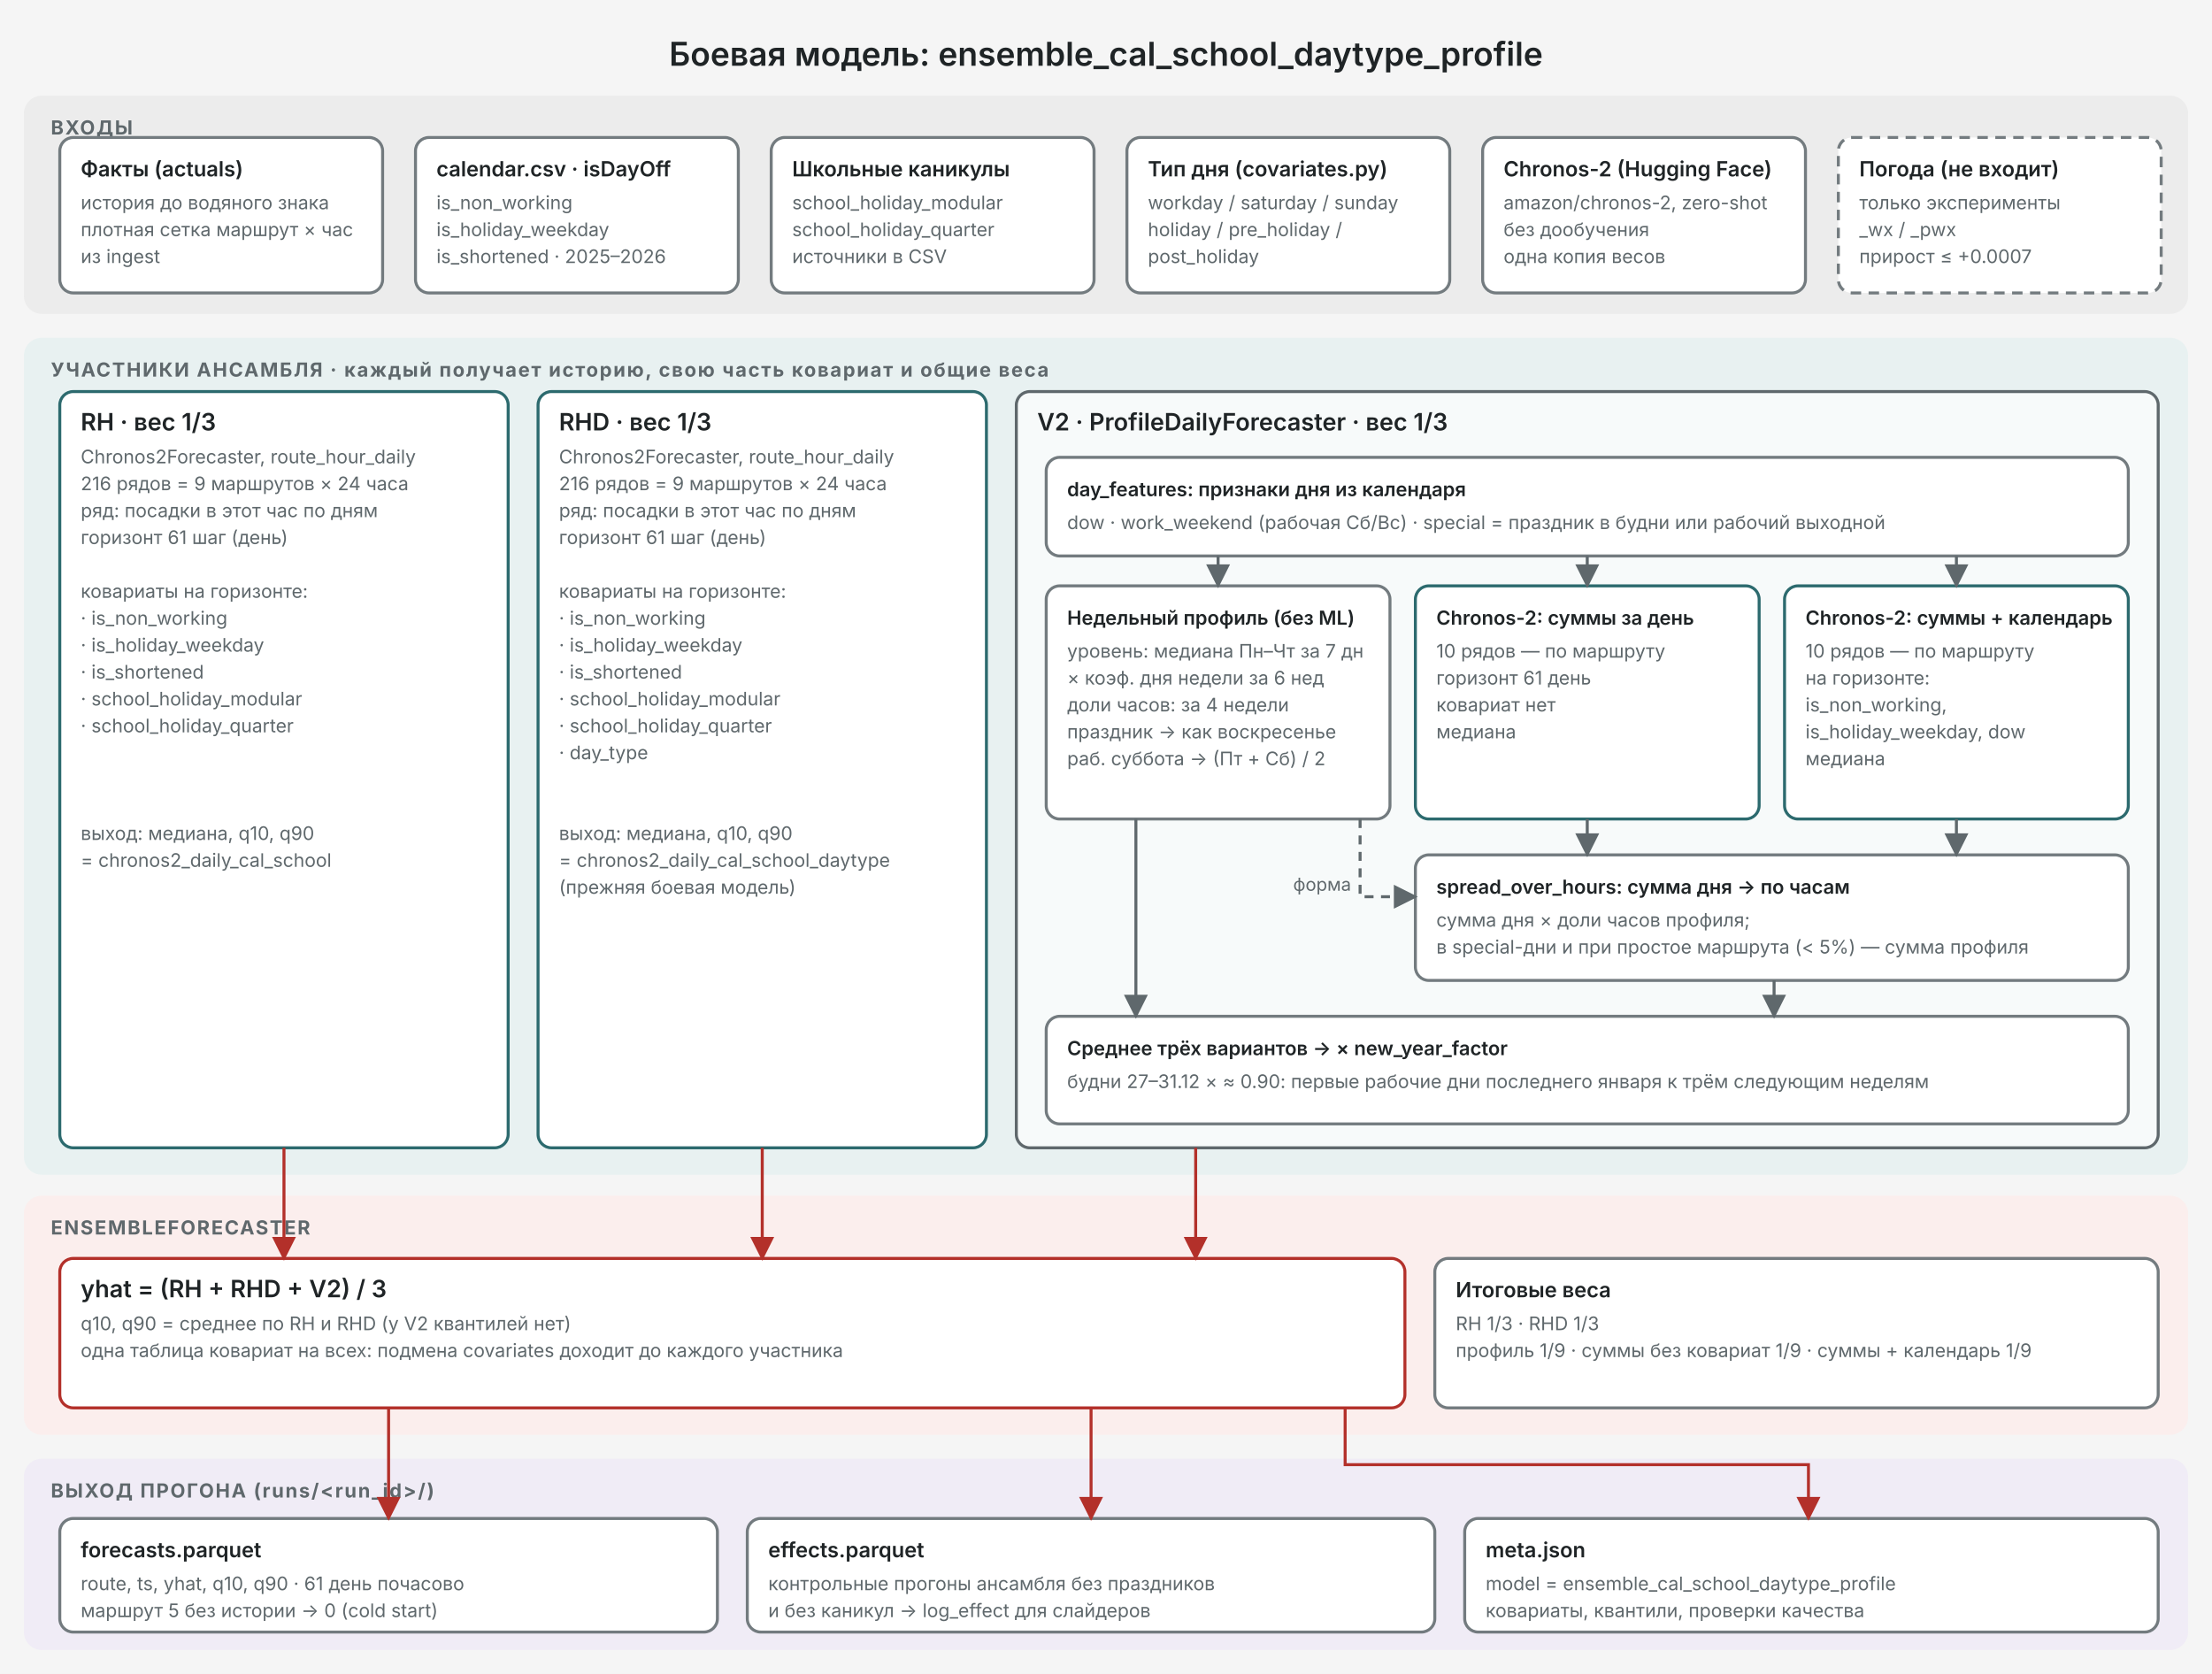
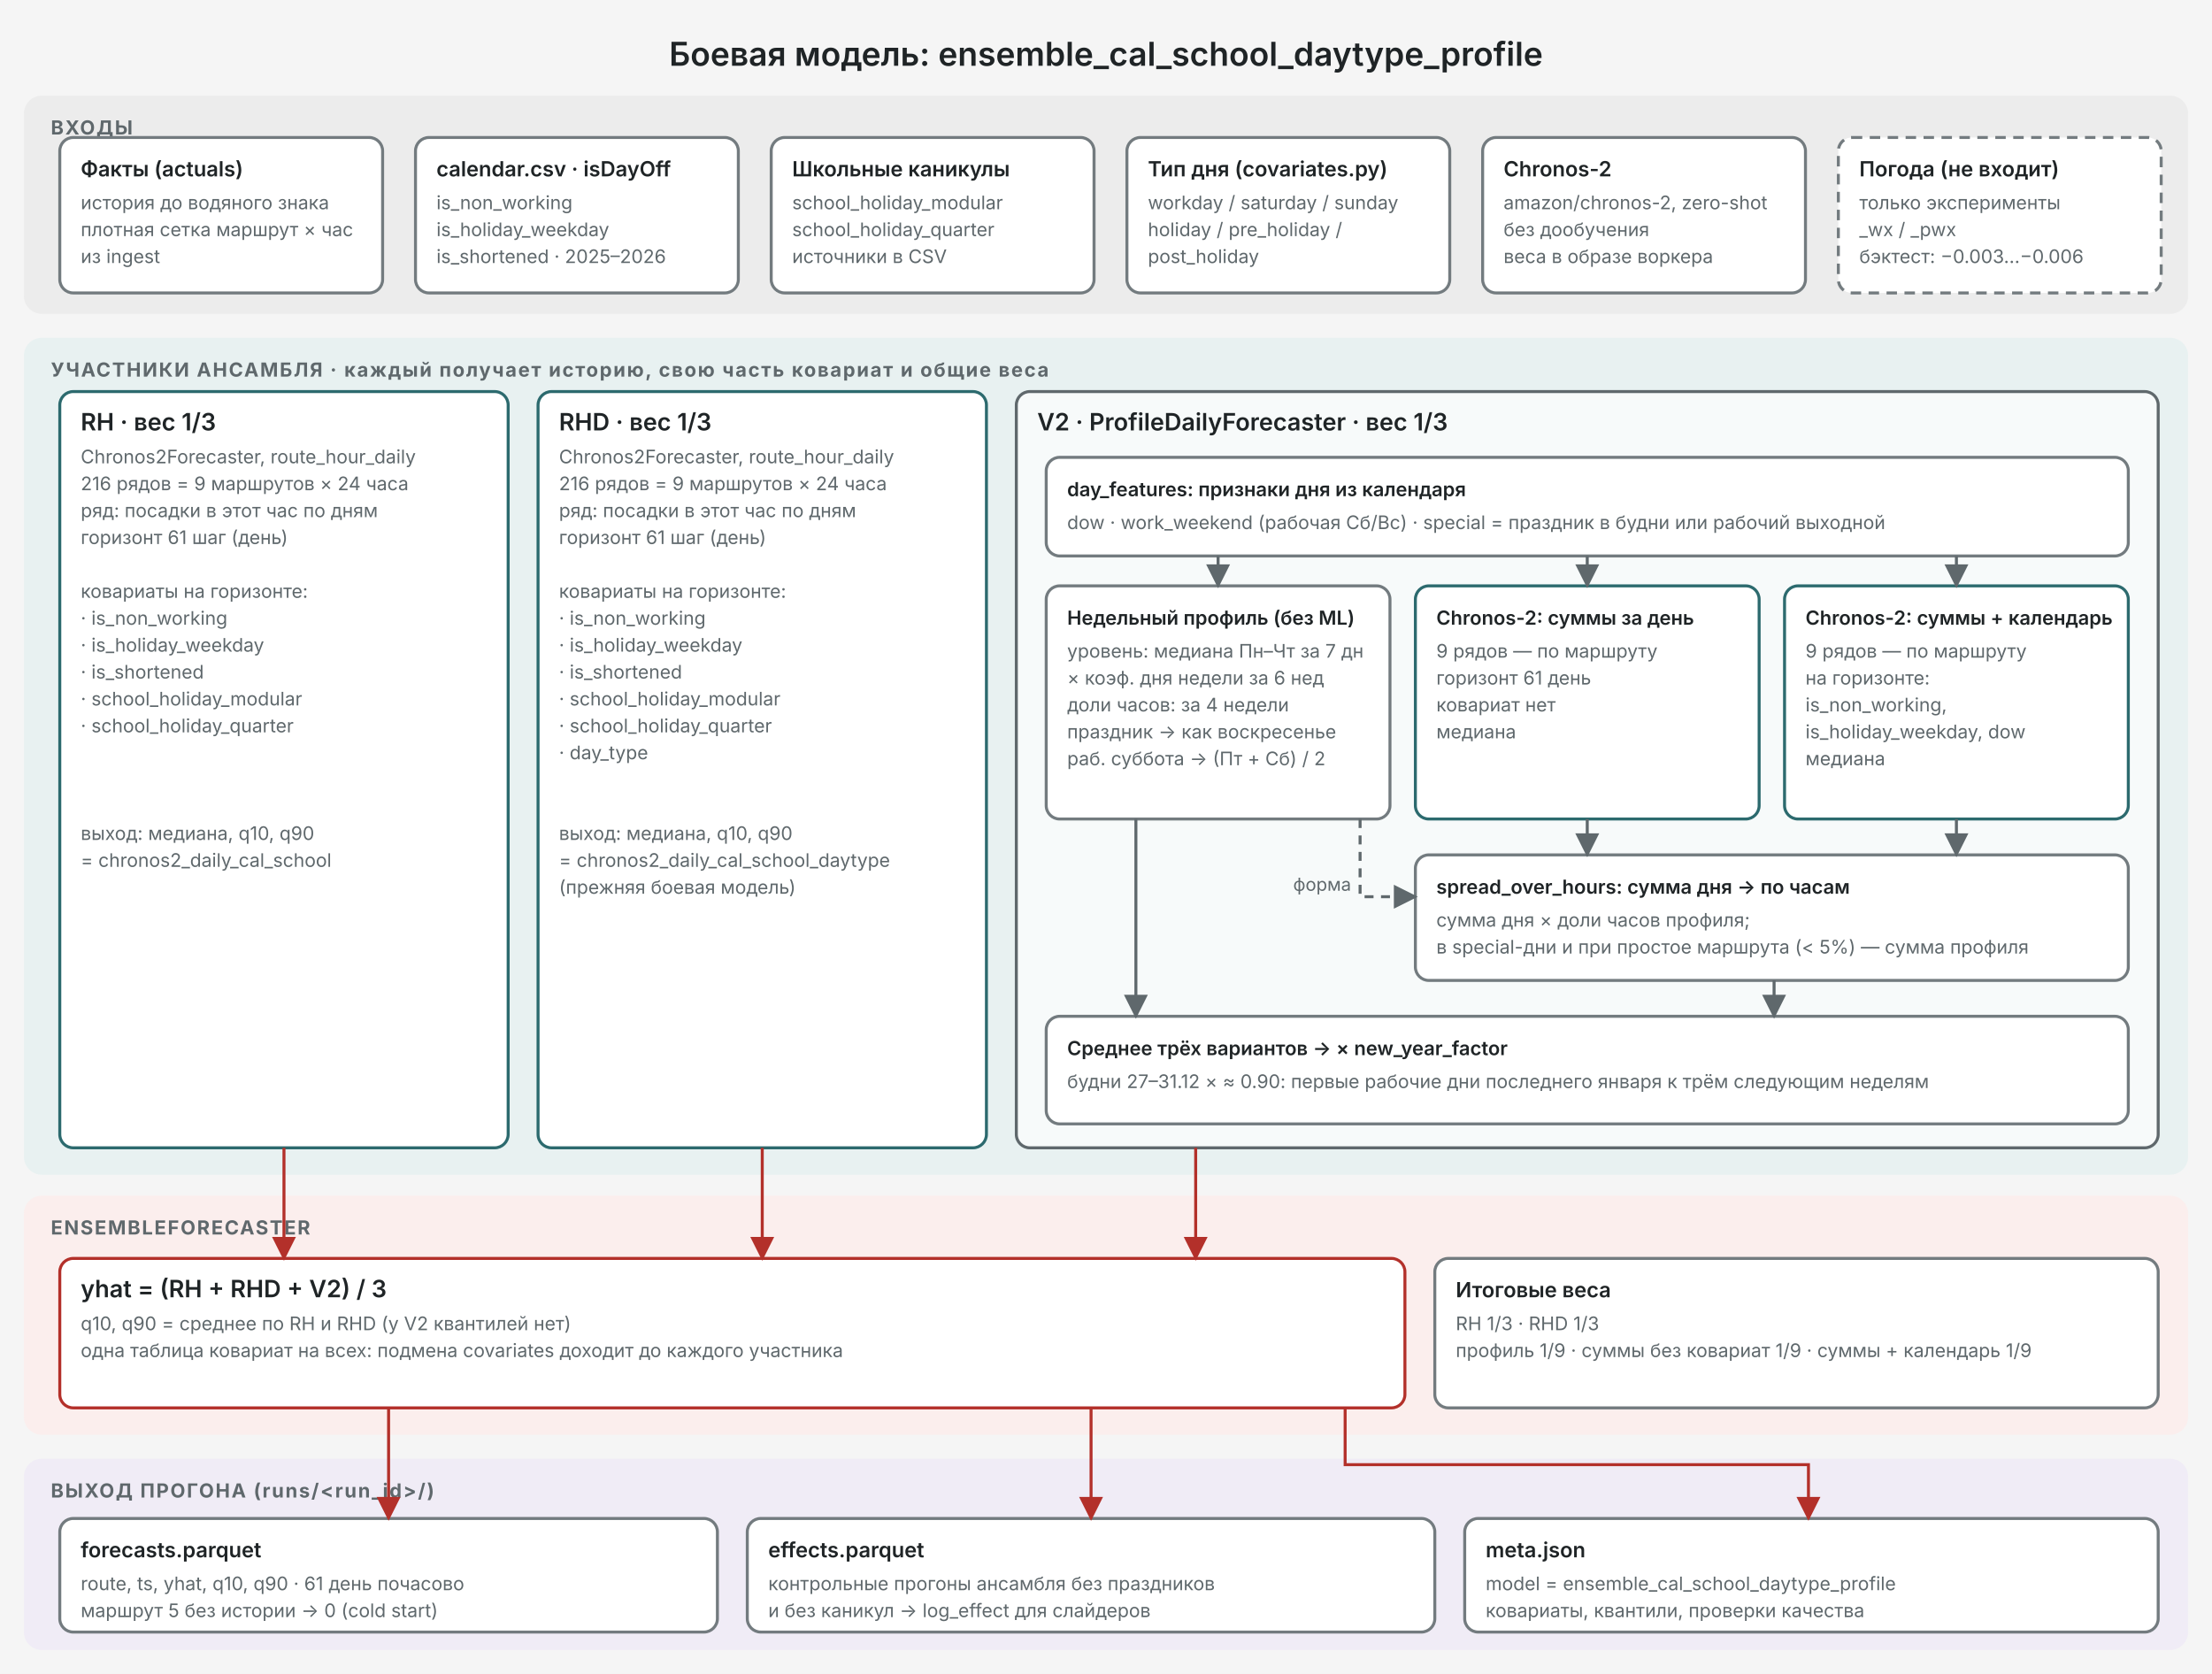
<svg xmlns="http://www.w3.org/2000/svg" viewBox="0 0 1480 1120" width="1480" height="1120" font-family="Inter, 'Segoe UI', Helvetica, Arial, sans-serif">
  <defs>
    <marker id="a-w" viewBox="0 0 10 10" refX="9" refY="5" markerWidth="8" markerHeight="8" orient="auto-start-reverse">
      <path d="M0,0 L10,5 L0,10 z" fill="#b3302a" />
    </marker>
    <marker id="a-r" viewBox="0 0 10 10" refX="9" refY="5" markerWidth="8" markerHeight="8" orient="auto-start-reverse">
      <path d="M0,0 L10,5 L0,10 z" fill="#2c6a6e" />
    </marker>
    <marker id="a-m" viewBox="0 0 10 10" refX="9" refY="5" markerWidth="8" markerHeight="8" orient="auto-start-reverse">
      <path d="M0,0 L10,5 L0,10 z" fill="#5f686c" />
    </marker>
  </defs>
  <rect width="1480" height="1120" fill="#f5f5f5" />
  <text x="740.0" y="44" text-anchor="middle" font-size="22" font-weight="600" fill="#1f2426">Боевая модель: ensemble_cal_school_daytype_profile</text>
  <rect x="16" y="64" width="1448" height="146" rx="12" fill="#ececec" />
  <text x="34" y="90" font-size="13" font-weight="700" letter-spacing="1" fill="#5f686c">ВХОДЫ</text>
  <rect x="40" y="92" width="216" height="104" rx="9" fill="#ffffff" stroke="#737b7f" stroke-width="2" />
  <text x="54" y="118" font-size="14" font-weight="600" fill="#1f2426">Факты (actuals)</text>
  <text x="54" y="140" font-size="12.5" fill="#5f686c">история до водяного знака</text>
  <text x="54" y="158" font-size="12.5" fill="#5f686c">плотная сетка маршрут × час</text>
  <text x="54" y="176" font-size="12.5" fill="#5f686c">из ingest</text>
  <rect x="278" y="92" width="216" height="104" rx="9" fill="#ffffff" stroke="#737b7f" stroke-width="2" />
  <text x="292" y="118" font-size="14" font-weight="600" fill="#1f2426">calendar.csv · isDayOff</text>
  <text x="292" y="140" font-size="12.5" fill="#5f686c">is_non_working</text>
  <text x="292" y="158" font-size="12.5" fill="#5f686c">is_holiday_weekday</text>
  <text x="292" y="176" font-size="12.5" fill="#5f686c">is_shortened · 2025–2026</text>
  <rect x="516" y="92" width="216" height="104" rx="9" fill="#ffffff" stroke="#737b7f" stroke-width="2" />
  <text x="530" y="118" font-size="14" font-weight="600" fill="#1f2426">Школьные каникулы</text>
  <text x="530" y="140" font-size="12.5" fill="#5f686c">school_holiday_modular</text>
  <text x="530" y="158" font-size="12.5" fill="#5f686c">school_holiday_quarter</text>
  <text x="530" y="176" font-size="12.5" fill="#5f686c">источники в CSV</text>
  <rect x="754" y="92" width="216" height="104" rx="9" fill="#ffffff" stroke="#737b7f" stroke-width="2" />
  <text x="768" y="118" font-size="14" font-weight="600" fill="#1f2426">Тип дня (covariates.py)</text>
  <text x="768" y="140" font-size="12.5" fill="#5f686c">workday / saturday / sunday</text>
  <text x="768" y="158" font-size="12.5" fill="#5f686c">holiday / pre_holiday /</text>
  <text x="768" y="176" font-size="12.5" fill="#5f686c">post_holiday</text>
  <rect x="992" y="92" width="216" height="104" rx="9" fill="#ffffff" stroke="#737b7f" stroke-width="2" />
-   <text x="1006" y="118" font-size="14" font-weight="600" fill="#1f2426">Chronos-2 (Hugging Face)</text>
+   <text x="1006" y="118" font-size="14" font-weight="600" fill="#1f2426">Chronos-2</text>
  <text x="1006" y="140" font-size="12.5" fill="#5f686c">amazon/chronos-2, zero-shot</text>
  <text x="1006" y="158" font-size="12.5" fill="#5f686c">без дообучения</text>
-   <text x="1006" y="176" font-size="12.5" fill="#5f686c">одна копия весов</text>
+   <text x="1006" y="176" font-size="12.5" fill="#5f686c">веса в образе воркера</text>
  <rect x="1230" y="92" width="216" height="104" rx="9" fill="#ffffff" stroke="#737b7f" stroke-width="2" stroke-dasharray="7 5" />
  <text x="1244" y="118" font-size="14" font-weight="600" fill="#1f2426">Погода (не входит)</text>
  <text x="1244" y="140" font-size="12.5" fill="#5f686c">только эксперименты</text>
  <text x="1244" y="158" font-size="12.5" fill="#5f686c">_wx / _pwx</text>
-   <text x="1244" y="176" font-size="12.5" fill="#5f686c">прирост ≤ +0.0007</text>
+   <text x="1244" y="176" font-size="12.5" fill="#5f686c">бэктест: −0.003…−0.006</text>
  <rect x="16" y="226" width="1448" height="560" rx="12" fill="#e8f1f1" />
  <text x="34" y="252" font-size="13" font-weight="700" letter-spacing="1" fill="#5f686c">УЧАСТНИКИ АНСАМБЛЯ · каждый получает историю, свою часть ковариат и общие веса</text>
  <rect x="40" y="262" width="300" height="506" rx="9" fill="#ffffff" stroke="#2c6a6e" stroke-width="2" />
  <text x="54" y="288" font-size="16" font-weight="600" fill="#1f2426">RH · вес 1/3</text>
  <text x="54" y="310" font-size="12.5" fill="#5f686c">Chronos2Forecaster, route_hour_daily</text>
  <text x="54" y="328" font-size="12.5" fill="#5f686c">216 рядов = 9 маршрутов × 24 часа</text>
  <text x="54" y="346" font-size="12.5" fill="#5f686c">ряд: посадки в этот час по дням</text>
  <text x="54" y="364" font-size="12.5" fill="#5f686c">горизонт 61 шаг (день)</text>
  <text x="54" y="382" font-size="12.5" fill="#5f686c" />
  <text x="54" y="400" font-size="12.5" fill="#5f686c">ковариаты на горизонте:</text>
  <text x="54" y="418" font-size="12.5" fill="#5f686c">· is_non_working</text>
  <text x="54" y="436" font-size="12.5" fill="#5f686c">· is_holiday_weekday</text>
  <text x="54" y="454" font-size="12.5" fill="#5f686c">· is_shortened</text>
  <text x="54" y="472" font-size="12.5" fill="#5f686c">· school_holiday_modular</text>
  <text x="54" y="490" font-size="12.5" fill="#5f686c">· school_holiday_quarter</text>
  <text x="54" y="508" font-size="12.5" fill="#5f686c" />
  <text x="54" y="526" font-size="12.5" fill="#5f686c" />
  <text x="54" y="544" font-size="12.5" fill="#5f686c" />
  <text x="54" y="562" font-size="12.5" fill="#5f686c">выход: медиана, q10, q90</text>
  <text x="54" y="580" font-size="12.5" fill="#5f686c">= chronos2_daily_cal_school</text>
  <rect x="360" y="262" width="300" height="506" rx="9" fill="#ffffff" stroke="#2c6a6e" stroke-width="2" />
  <text x="374" y="288" font-size="16" font-weight="600" fill="#1f2426">RHD · вес 1/3</text>
  <text x="374" y="310" font-size="12.5" fill="#5f686c">Chronos2Forecaster, route_hour_daily</text>
  <text x="374" y="328" font-size="12.5" fill="#5f686c">216 рядов = 9 маршрутов × 24 часа</text>
  <text x="374" y="346" font-size="12.5" fill="#5f686c">ряд: посадки в этот час по дням</text>
  <text x="374" y="364" font-size="12.5" fill="#5f686c">горизонт 61 шаг (день)</text>
  <text x="374" y="382" font-size="12.5" fill="#5f686c" />
  <text x="374" y="400" font-size="12.5" fill="#5f686c">ковариаты на горизонте:</text>
  <text x="374" y="418" font-size="12.5" fill="#5f686c">· is_non_working</text>
  <text x="374" y="436" font-size="12.5" fill="#5f686c">· is_holiday_weekday</text>
  <text x="374" y="454" font-size="12.5" fill="#5f686c">· is_shortened</text>
  <text x="374" y="472" font-size="12.5" fill="#5f686c">· school_holiday_modular</text>
  <text x="374" y="490" font-size="12.5" fill="#5f686c">· school_holiday_quarter</text>
  <text x="374" y="508" font-size="12.5" fill="#5f686c">· day_type</text>
  <text x="374" y="526" font-size="12.5" fill="#5f686c" />
  <text x="374" y="544" font-size="12.5" fill="#5f686c" />
  <text x="374" y="562" font-size="12.5" fill="#5f686c">выход: медиана, q10, q90</text>
  <text x="374" y="580" font-size="12.5" fill="#5f686c">= chronos2_daily_cal_school_daytype</text>
  <text x="374" y="598" font-size="12.5" fill="#5f686c">(прежняя боевая модель)</text>
  <rect x="680" y="262" width="764" height="506" rx="9" fill="#f7fafa" stroke="#5f686c" stroke-width="2" />
  <text x="694" y="288" font-size="16" font-weight="600" fill="#1f2426">V2 · ProfileDailyForecaster · вес 1/3</text>
  <rect x="700" y="306" width="724" height="66" rx="9" fill="#ffffff" stroke="#737b7f" stroke-width="2" />
  <text x="714" y="332" font-size="13" font-weight="600" fill="#1f2426">day_features: признаки дня из календаря</text>
  <text x="714" y="354" font-size="12.5" fill="#5f686c">dow · work_weekend (рабочая Сб/Вс) · special = праздник в будни или рабочий выходной</text>
  <rect x="700" y="392" width="230" height="156" rx="9" fill="#ffffff" stroke="#737b7f" stroke-width="2" />
  <text x="714" y="418" font-size="13" font-weight="600" fill="#1f2426">Недельный профиль (без ML)</text>
  <text x="714" y="440" font-size="12.5" fill="#5f686c">уровень: медиана Пн–Чт за 7 дн</text>
  <text x="714" y="458" font-size="12.5" fill="#5f686c">× коэф. дня недели за 6 нед</text>
  <text x="714" y="476" font-size="12.5" fill="#5f686c">доли часов: за 4 недели</text>
  <text x="714" y="494" font-size="12.5" fill="#5f686c">праздник → как воскресенье</text>
  <text x="714" y="512" font-size="12.5" fill="#5f686c">раб. суббота → (Пт + Сб) / 2</text>
  <rect x="947" y="392" width="230" height="156" rx="9" fill="#ffffff" stroke="#2c6a6e" stroke-width="2" />
  <text x="961" y="418" font-size="13" font-weight="600" fill="#1f2426">Chronos-2: суммы за день</text>
-   <text x="961" y="440" font-size="12.5" fill="#5f686c">10 рядов — по маршруту</text>
+   <text x="961" y="440" font-size="12.5" fill="#5f686c">9 рядов — по маршруту</text>
  <text x="961" y="458" font-size="12.5" fill="#5f686c">горизонт 61 день</text>
  <text x="961" y="476" font-size="12.5" fill="#5f686c">ковариат нет</text>
  <text x="961" y="494" font-size="12.5" fill="#5f686c">медиана</text>
  <rect x="1194" y="392" width="230" height="156" rx="9" fill="#ffffff" stroke="#2c6a6e" stroke-width="2" />
  <text x="1208" y="418" font-size="13" font-weight="600" fill="#1f2426">Chronos-2: суммы + календарь</text>
-   <text x="1208" y="440" font-size="12.5" fill="#5f686c">10 рядов — по маршруту</text>
+   <text x="1208" y="440" font-size="12.5" fill="#5f686c">9 рядов — по маршруту</text>
  <text x="1208" y="458" font-size="12.5" fill="#5f686c">на горизонте:</text>
  <text x="1208" y="476" font-size="12.5" fill="#5f686c">is_non_working,</text>
  <text x="1208" y="494" font-size="12.5" fill="#5f686c">is_holiday_weekday, dow</text>
  <text x="1208" y="512" font-size="12.5" fill="#5f686c">медиана</text>
  <path d="M815.0,372 V392" fill="none" stroke="#5f686c" stroke-width="2" marker-end="url(#a-m)" />
  <path d="M1062.0,372 V392" fill="none" stroke="#5f686c" stroke-width="2" marker-end="url(#a-m)" />
  <path d="M1309.0,372 V392" fill="none" stroke="#5f686c" stroke-width="2" marker-end="url(#a-m)" />
  <rect x="947" y="572" width="477" height="84" rx="9" fill="#ffffff" stroke="#737b7f" stroke-width="2" />
  <text x="961" y="598" font-size="13" font-weight="600" fill="#1f2426">spread_over_hours: сумма дня → по часам</text>
  <text x="961" y="620" font-size="12.5" fill="#5f686c">сумма дня × доли часов профиля;</text>
  <text x="961" y="638" font-size="12.5" fill="#5f686c">в special-дни и при простое маршрута (&lt; 5%) — сумма профиля</text>
  <path d="M1062.0,548 V572" fill="none" stroke="#5f686c" stroke-width="2" marker-end="url(#a-m)" />
  <path d="M1309.0,548 V572" fill="none" stroke="#5f686c" stroke-width="2" marker-end="url(#a-m)" />
  <path d="M910,548 V600 H947" fill="none" stroke="#5f686c" stroke-width="2" stroke-dasharray="6 5" marker-end="url(#a-m)" />
  <text x="904" y="596" font-size="12" font-weight="400" fill="#5f686c" text-anchor="end">форма</text>
  <rect x="700" y="680" width="724" height="72" rx="9" fill="#ffffff" stroke="#737b7f" stroke-width="2" />
  <text x="714" y="706" font-size="13" font-weight="600" fill="#1f2426">Среднее трёх вариантов → × new_year_factor</text>
  <text x="714" y="728" font-size="12.5" fill="#5f686c">будни 27–31.12 × ≈ 0.90: первые рабочие дни последнего января к трём следующим неделям</text>
  <path d="M760,548 V680" fill="none" stroke="#5f686c" stroke-width="2" marker-end="url(#a-m)" />
  <path d="M1187,656 V680" fill="none" stroke="#5f686c" stroke-width="2" marker-end="url(#a-m)" />
  <rect x="16" y="800" width="1448" height="160" rx="12" fill="#fbeeed" />
  <text x="34" y="826" font-size="13" font-weight="700" letter-spacing="1" fill="#5f686c">ENSEMBLEFORECASTER</text>
  <rect x="40" y="842" width="900" height="100" rx="9" fill="#ffffff" stroke="#b3302a" stroke-width="2" />
  <text x="54" y="868" font-size="16" font-weight="600" fill="#1f2426">yhat = (RH + RHD + V2) / 3</text>
  <text x="54" y="890" font-size="12.5" fill="#5f686c">q10, q90 = среднее по RH и RHD (у V2 квантилей нет)</text>
  <text x="54" y="908" font-size="12.5" fill="#5f686c">одна таблица ковариат на всех: подмена covariates доходит до каждого участника</text>
  <rect x="960" y="842" width="484" height="100" rx="9" fill="#ffffff" stroke="#737b7f" stroke-width="2" />
  <text x="974" y="868" font-size="14" font-weight="600" fill="#1f2426">Итоговые веса</text>
  <text x="974" y="890" font-size="12.5" fill="#5f686c">RH 1/3 · RHD 1/3</text>
  <text x="974" y="908" font-size="12.5" fill="#5f686c">профиль 1/9 · суммы без ковариат 1/9 · суммы + календарь 1/9</text>
  <path d="M190,768 V842" fill="none" stroke="#b3302a" stroke-width="2" marker-end="url(#a-w)" />
  <path d="M510,768 V842" fill="none" stroke="#b3302a" stroke-width="2" marker-end="url(#a-w)" />
  <path d="M800,768 V842" fill="none" stroke="#b3302a" stroke-width="2" marker-end="url(#a-w)" />
  <rect x="16" y="976" width="1448" height="128" rx="12" fill="#f0ecf6" />
  <text x="34" y="1002" font-size="13" font-weight="700" letter-spacing="1" fill="#5f686c">ВЫХОД ПРОГОНА (runs/&lt;run_id&gt;/)</text>
  <rect x="40" y="1016" width="440" height="76" rx="9" fill="#ffffff" stroke="#737b7f" stroke-width="2" />
  <text x="54" y="1042" font-size="14" font-weight="600" fill="#1f2426">forecasts.parquet</text>
  <text x="54" y="1064" font-size="12.5" fill="#5f686c">route, ts, yhat, q10, q90 · 61 день почасово</text>
  <text x="54" y="1082" font-size="12.5" fill="#5f686c">маршрут 5 без истории → 0 (cold start)</text>
  <rect x="500" y="1016" width="460" height="76" rx="9" fill="#ffffff" stroke="#737b7f" stroke-width="2" />
  <text x="514" y="1042" font-size="14" font-weight="600" fill="#1f2426">effects.parquet</text>
  <text x="514" y="1064" font-size="12.5" fill="#5f686c">контрольные прогоны ансамбля без праздников</text>
  <text x="514" y="1082" font-size="12.5" fill="#5f686c">и без каникул → log_effect для слайдеров</text>
  <rect x="980" y="1016" width="464" height="76" rx="9" fill="#ffffff" stroke="#737b7f" stroke-width="2" />
  <text x="994" y="1042" font-size="14" font-weight="600" fill="#1f2426">meta.json</text>
  <text x="994" y="1064" font-size="12.5" fill="#5f686c">model = ensemble_cal_school_daytype_profile</text>
  <text x="994" y="1082" font-size="12.5" fill="#5f686c">ковариаты, квантили, проверки качества</text>
  <path d="M260,942 V1016" fill="none" stroke="#b3302a" stroke-width="2" marker-end="url(#a-w)" />
  <path d="M730,942 V1016" fill="none" stroke="#b3302a" stroke-width="2" marker-end="url(#a-w)" />
  <path d="M900,942 V980 H1210 V1016" fill="none" stroke="#b3302a" stroke-width="2" marker-end="url(#a-w)" />
</svg>
